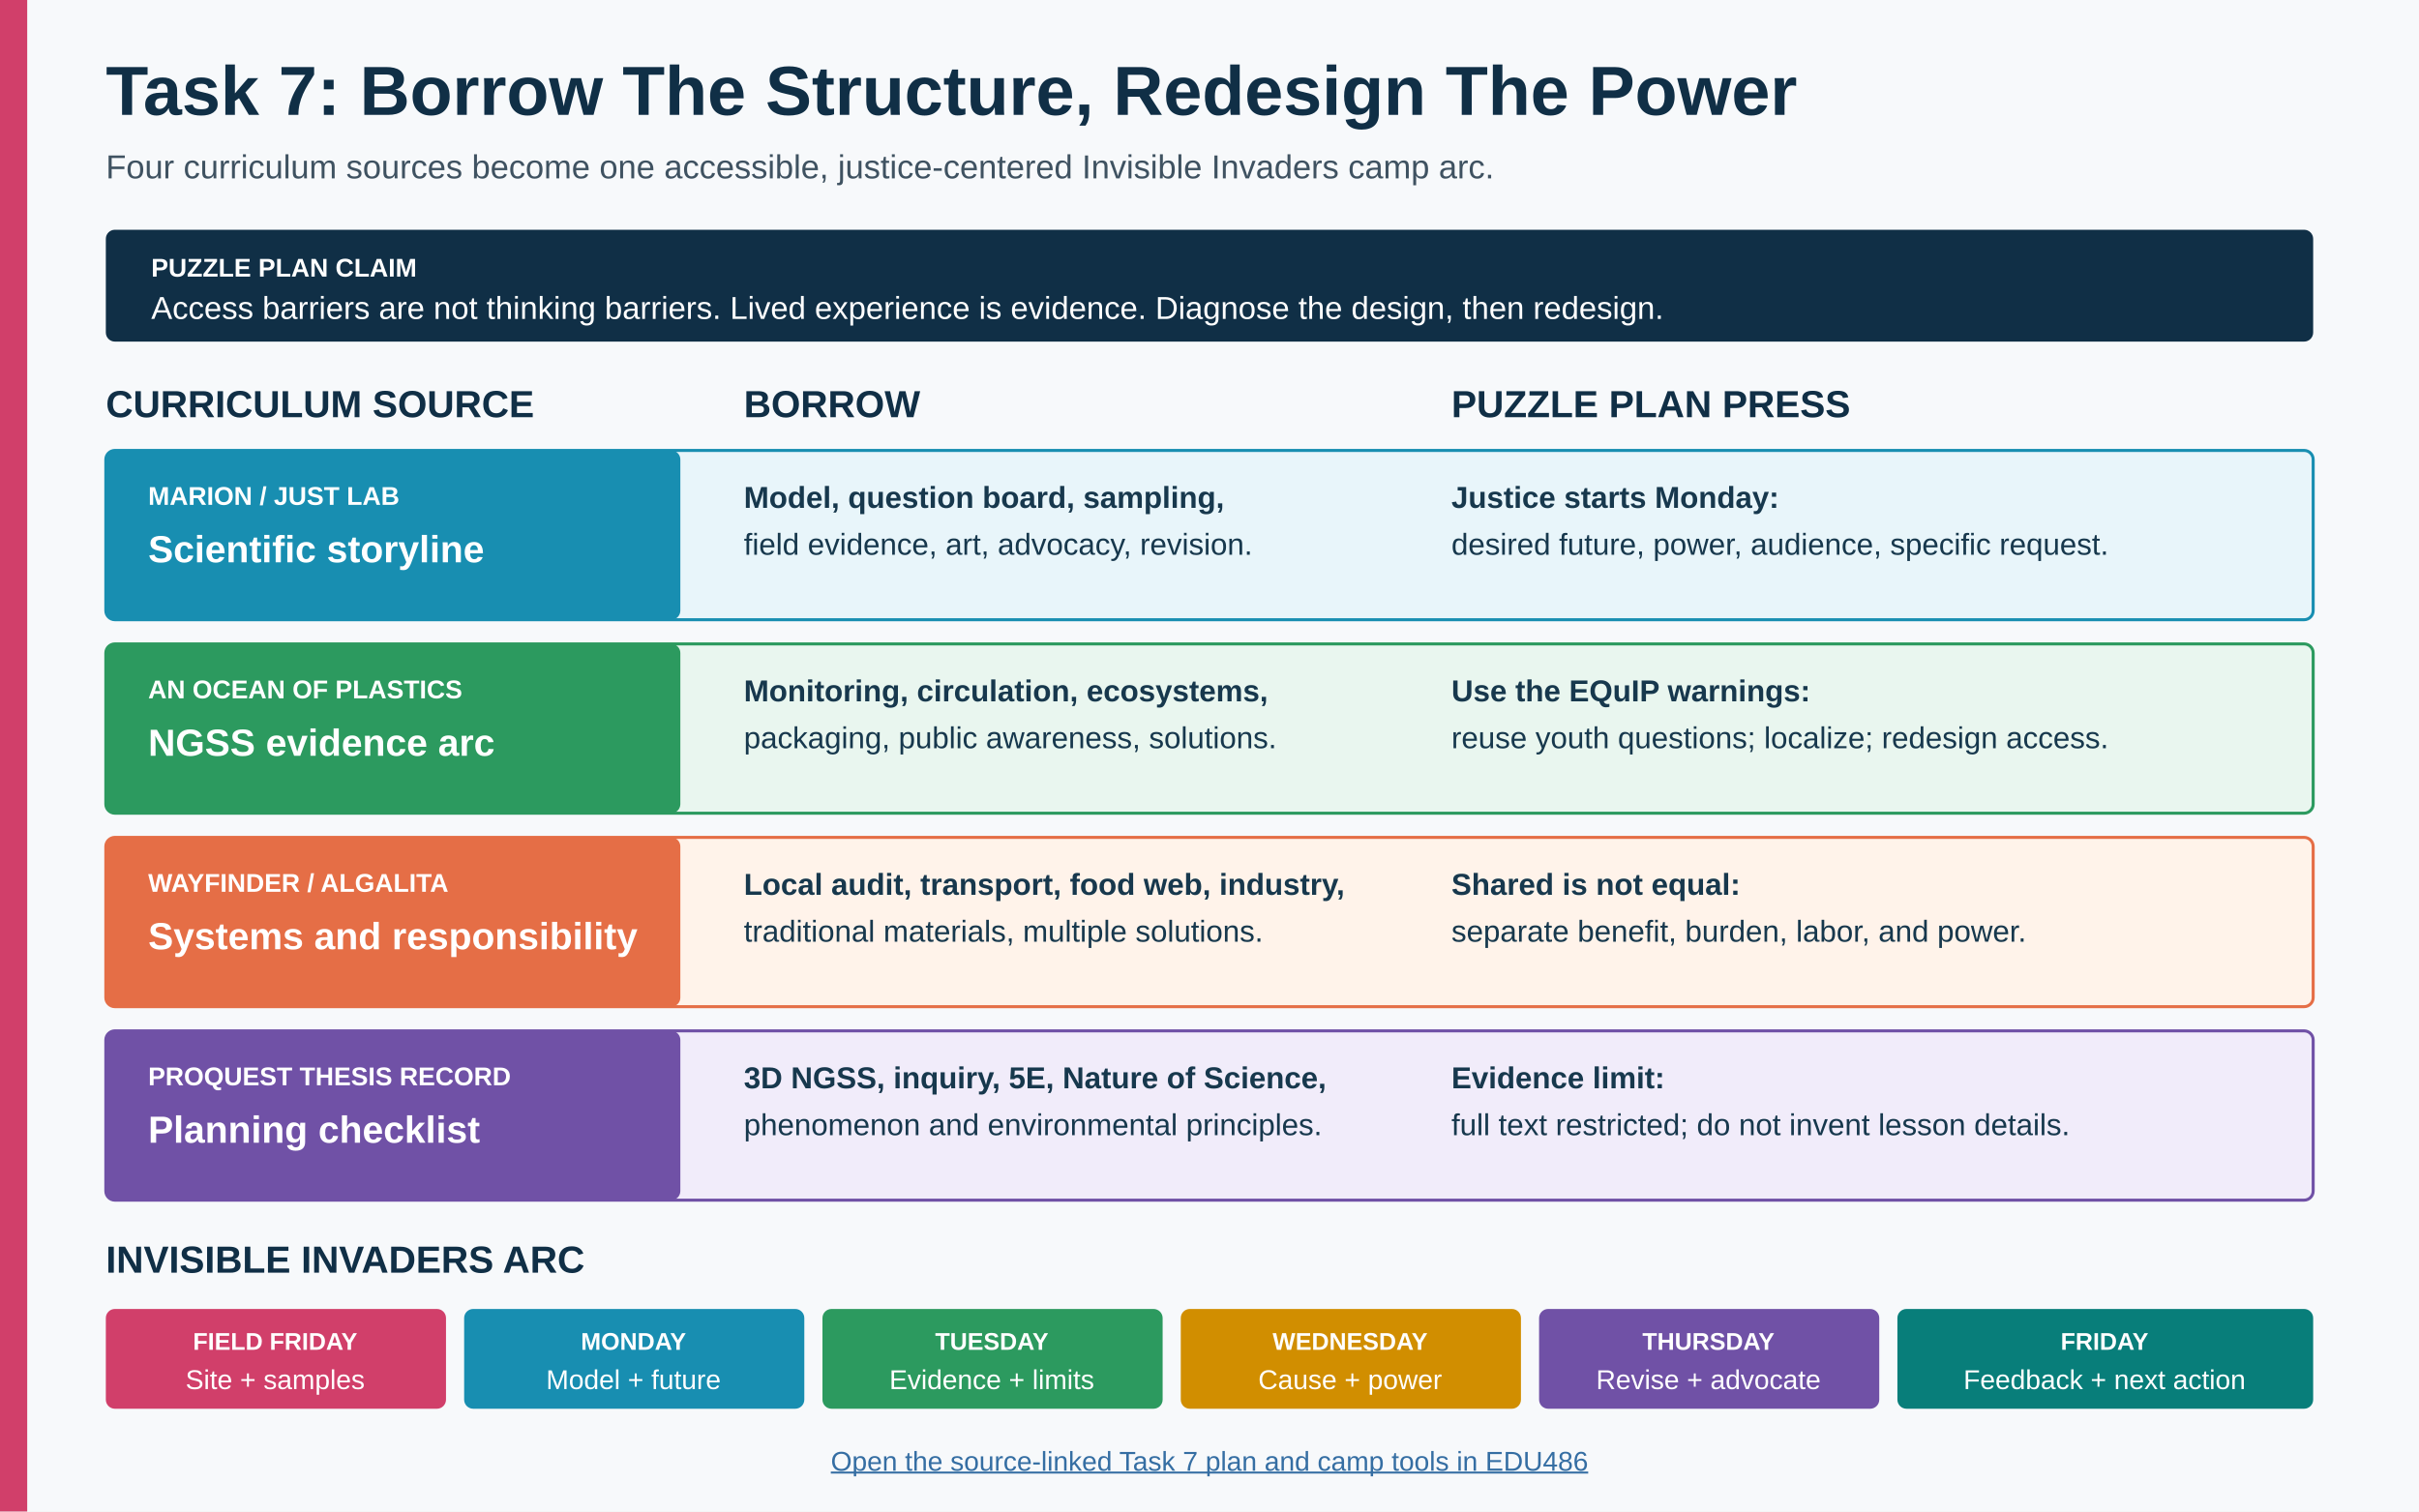
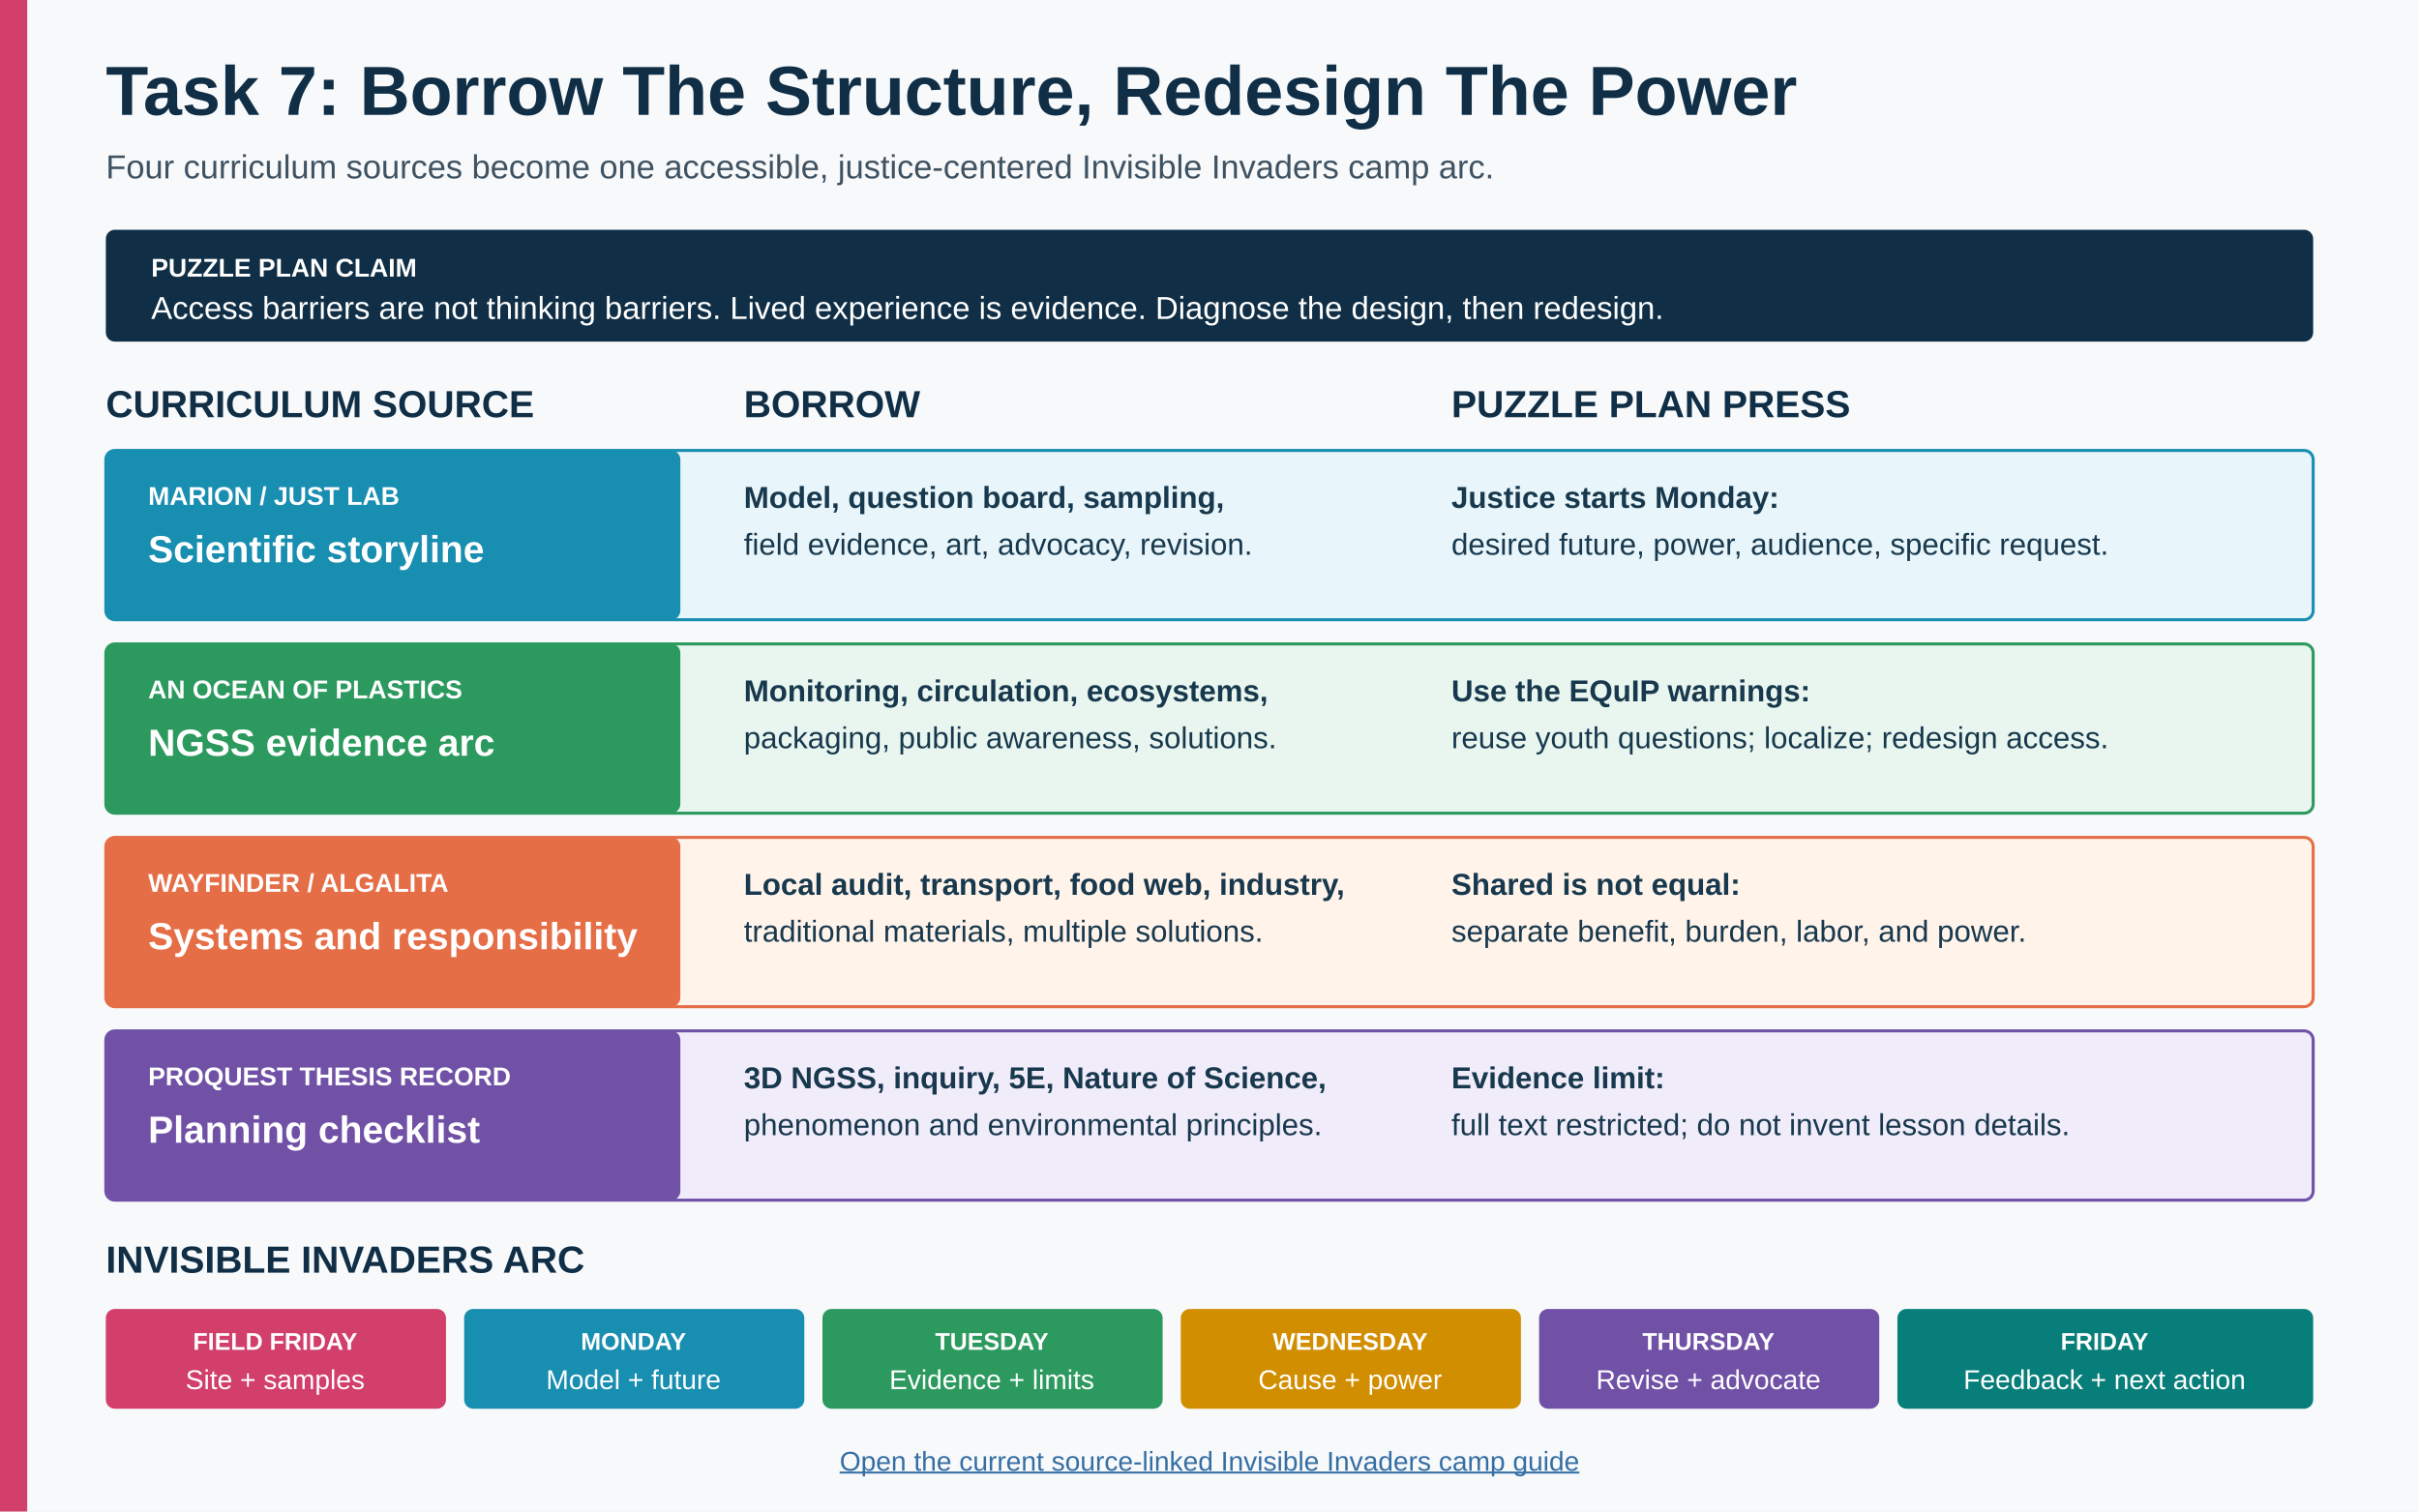
<svg xmlns="http://www.w3.org/2000/svg" xmlns:xlink="http://www.w3.org/1999/xlink" width="1600" height="1000" viewBox="0 0 1600 1000" role="img" aria-labelledby="title description">
  <rect width="1600" height="1000" fill="#F7F9FB" />
  <rect x="0" y="0" width="18" height="1000" fill="#D13F6A" />
  <text x="70" y="76" font-family="Arial, sans-serif" font-size="46" font-weight="700" fill="#102F46">Task 7: Borrow The Structure, Redesign The Power</text>
  <text x="70" y="118" font-family="Arial, sans-serif" font-size="22" fill="#3F5261">Four curriculum sources become one accessible, justice-centered Invisible Invaders camp arc.</text>
  <rect x="70" y="152" width="1460" height="74" rx="6" fill="#102F46" />
  <text x="100" y="183" font-family="Arial, sans-serif" font-size="17" font-weight="700" fill="#FFFFFF">PUZZLE PLAN CLAIM</text>
  <text x="100" y="211" font-family="Arial, sans-serif" font-size="21" fill="#FFFFFF">Access barriers are not thinking barriers. Lived experience is evidence. Diagnose the design, then redesign.</text>
  <text x="70" y="276" font-family="Arial, sans-serif" font-size="25" font-weight="700" fill="#102F46">CURRICULUM SOURCE</text>
  <text x="492" y="276" font-family="Arial, sans-serif" font-size="25" font-weight="700" fill="#102F46">BORROW</text>
  <text x="960" y="276" font-family="Arial, sans-serif" font-size="25" font-weight="700" fill="#102F46">PUZZLE PLAN PRESS</text>
  <rect x="70" y="298" width="1460" height="112" rx="6" fill="#E8F5FA" stroke="#188EB1" stroke-width="2" />
  <rect x="70" y="298" width="380" height="112" rx="6" fill="#188EB1" />
  <text x="98" y="334" font-family="Arial, sans-serif" font-size="17" font-weight="700" fill="#FFFFFF">MARION / JUST LAB</text>
  <text x="98" y="372" font-family="Arial, sans-serif" font-size="25" font-weight="700" fill="#FFFFFF">Scientific storyline</text>
  <text x="492" y="336" font-family="Arial, sans-serif" font-size="20" font-weight="700" fill="#17384D">Model, question board, sampling,</text>
  <text x="492" y="367" font-family="Arial, sans-serif" font-size="20" fill="#17384D">field evidence, art, advocacy, revision.</text>
  <text x="960" y="336" font-family="Arial, sans-serif" font-size="20" font-weight="700" fill="#17384D">Justice starts Monday:</text>
  <text x="960" y="367" font-family="Arial, sans-serif" font-size="20" fill="#17384D">desired future, power, audience, specific request.</text>
  <rect x="70" y="426" width="1460" height="112" rx="6" fill="#E9F6EF" stroke="#2C9A5F" stroke-width="2" />
  <rect x="70" y="426" width="380" height="112" rx="6" fill="#2C9A5F" />
  <text x="98" y="462" font-family="Arial, sans-serif" font-size="17" font-weight="700" fill="#FFFFFF">AN OCEAN OF PLASTICS</text>
  <text x="98" y="500" font-family="Arial, sans-serif" font-size="25" font-weight="700" fill="#FFFFFF">NGSS evidence arc</text>
  <text x="492" y="464" font-family="Arial, sans-serif" font-size="20" font-weight="700" fill="#17384D">Monitoring, circulation, ecosystems,</text>
  <text x="492" y="495" font-family="Arial, sans-serif" font-size="20" fill="#17384D">packaging, public awareness, solutions.</text>
  <text x="960" y="464" font-family="Arial, sans-serif" font-size="20" font-weight="700" fill="#17384D">Use the EQuIP warnings:</text>
  <text x="960" y="495" font-family="Arial, sans-serif" font-size="20" fill="#17384D">reuse youth questions; localize; redesign access.</text>
  <rect x="70" y="554" width="1460" height="112" rx="6" fill="#FFF3EA" stroke="#E56E46" stroke-width="2" />
  <rect x="70" y="554" width="380" height="112" rx="6" fill="#E56E46" />
  <text x="98" y="590" font-family="Arial, sans-serif" font-size="17" font-weight="700" fill="#FFFFFF">WAYFINDER / ALGALITA</text>
  <text x="98" y="628" font-family="Arial, sans-serif" font-size="25" font-weight="700" fill="#FFFFFF">Systems and responsibility</text>
  <text x="492" y="592" font-family="Arial, sans-serif" font-size="20" font-weight="700" fill="#17384D">Local audit, transport, food web, industry,</text>
  <text x="492" y="623" font-family="Arial, sans-serif" font-size="20" fill="#17384D">traditional materials, multiple solutions.</text>
  <text x="960" y="592" font-family="Arial, sans-serif" font-size="20" font-weight="700" fill="#17384D">Shared is not equal:</text>
  <text x="960" y="623" font-family="Arial, sans-serif" font-size="20" fill="#17384D">separate benefit, burden, labor, and power.</text>
  <rect x="70" y="682" width="1460" height="112" rx="6" fill="#F1ECFA" stroke="#7051A6" stroke-width="2" />
  <rect x="70" y="682" width="380" height="112" rx="6" fill="#7051A6" />
  <text x="98" y="718" font-family="Arial, sans-serif" font-size="17" font-weight="700" fill="#FFFFFF">PROQUEST THESIS RECORD</text>
  <text x="98" y="756" font-family="Arial, sans-serif" font-size="25" font-weight="700" fill="#FFFFFF">Planning checklist</text>
  <text x="492" y="720" font-family="Arial, sans-serif" font-size="20" font-weight="700" fill="#17384D">3D NGSS, inquiry, 5E, Nature of Science,</text>
  <text x="492" y="751" font-family="Arial, sans-serif" font-size="20" fill="#17384D">phenomenon and environmental principles.</text>
  <text x="960" y="720" font-family="Arial, sans-serif" font-size="20" font-weight="700" fill="#17384D">Evidence limit:</text>
  <text x="960" y="751" font-family="Arial, sans-serif" font-size="20" fill="#17384D">full text restricted; do not invent lesson details.</text>
  <text x="70" y="842" font-family="Arial, sans-serif" font-size="25" font-weight="700" fill="#102F46">INVISIBLE INVADERS ARC</text>
  <g font-family="Arial, sans-serif" text-anchor="middle">
    <rect x="70" y="866" width="225" height="66" rx="6" fill="#D13F6A" />
    <text x="182" y="893" font-size="16" font-weight="700" fill="#FFFFFF">FIELD FRIDAY</text>
    <text x="182" y="919" font-size="18" fill="#FFFFFF">Site + samples</text>
    <rect x="307" y="866" width="225" height="66" rx="6" fill="#188EB1" />
    <text x="419" y="893" font-size="16" font-weight="700" fill="#FFFFFF">MONDAY</text>
    <text x="419" y="919" font-size="18" fill="#FFFFFF">Model + future</text>
    <rect x="544" y="866" width="225" height="66" rx="6" fill="#2C9A5F" />
    <text x="656" y="893" font-size="16" font-weight="700" fill="#FFFFFF">TUESDAY</text>
    <text x="656" y="919" font-size="18" fill="#FFFFFF">Evidence + limits</text>
    <rect x="781" y="866" width="225" height="66" rx="6" fill="#D18E00" />
    <text x="893" y="893" font-size="16" font-weight="700" fill="#FFFFFF">WEDNESDAY</text>
    <text x="893" y="919" font-size="18" fill="#FFFFFF">Cause + power</text>
    <rect x="1018" y="866" width="225" height="66" rx="6" fill="#7051A6" />
    <text x="1130" y="893" font-size="16" font-weight="700" fill="#FFFFFF">THURSDAY</text>
    <text x="1130" y="919" font-size="18" fill="#FFFFFF">Revise + advocate</text>
    <rect x="1255" y="866" width="275" height="66" rx="6" fill="#087E7A" />
    <text x="1392" y="893" font-size="16" font-weight="700" fill="#FFFFFF">FRIDAY</text>
    <text x="1392" y="919" font-size="18" fill="#FFFFFF">Feedback + next action</text>
  </g>
-   <a xlink:href="https://github.com/pzg8794/EDU486/blob/main/assignments/05-july14-camp-prep/task7-curriculum-adaptation-and-week-plan.md" target="_blank">
-     <text x="800" y="973" text-anchor="middle" font-family="Arial, sans-serif" font-size="18" fill="#356EA3" text-decoration="underline">Open the source-linked Task 7 plan and camp tools in EDU486</text>
+   <a xlink:href="https://docs.google.com/document/d/1LueJ9NX6MP257ywABKTDu-vVWVYzTwRnNDK8fgJx4e0/edit" target="_blank">
+     <text x="800" y="973" text-anchor="middle" font-family="Arial, sans-serif" font-size="18" fill="#356EA3" text-decoration="underline">Open the current source-linked Invisible Invaders camp guide</text>
  </a>
</svg>
